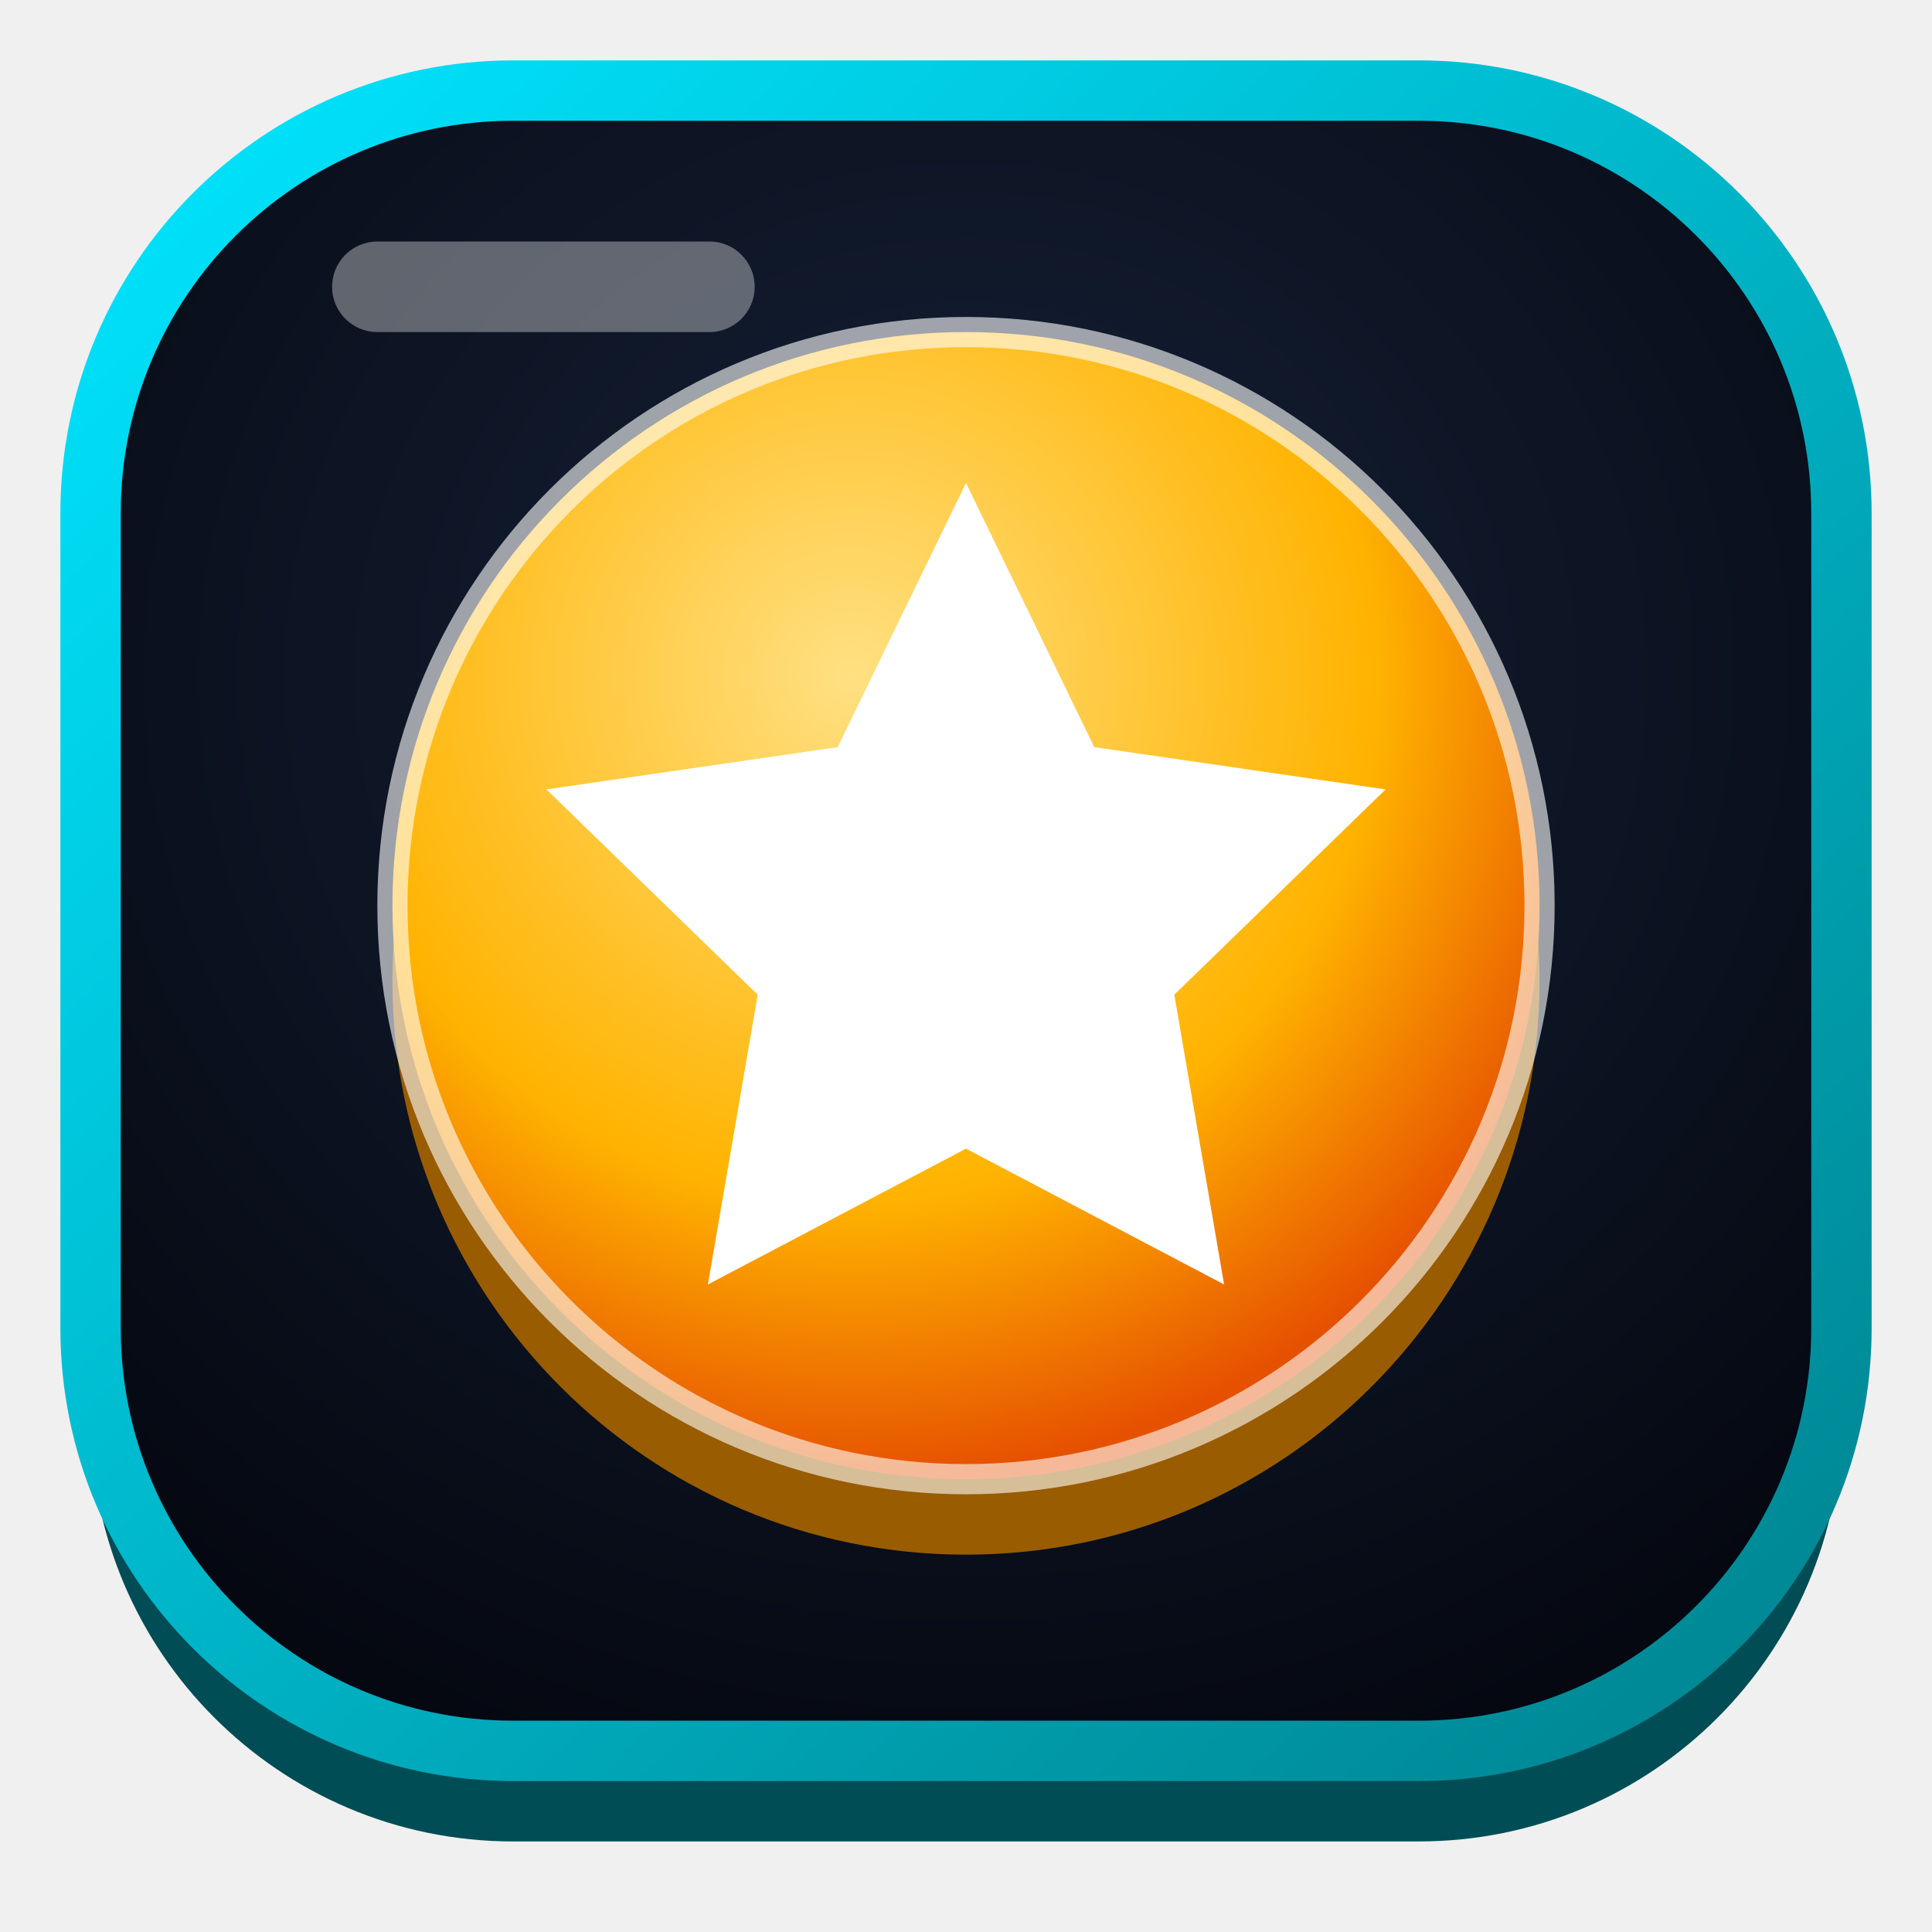
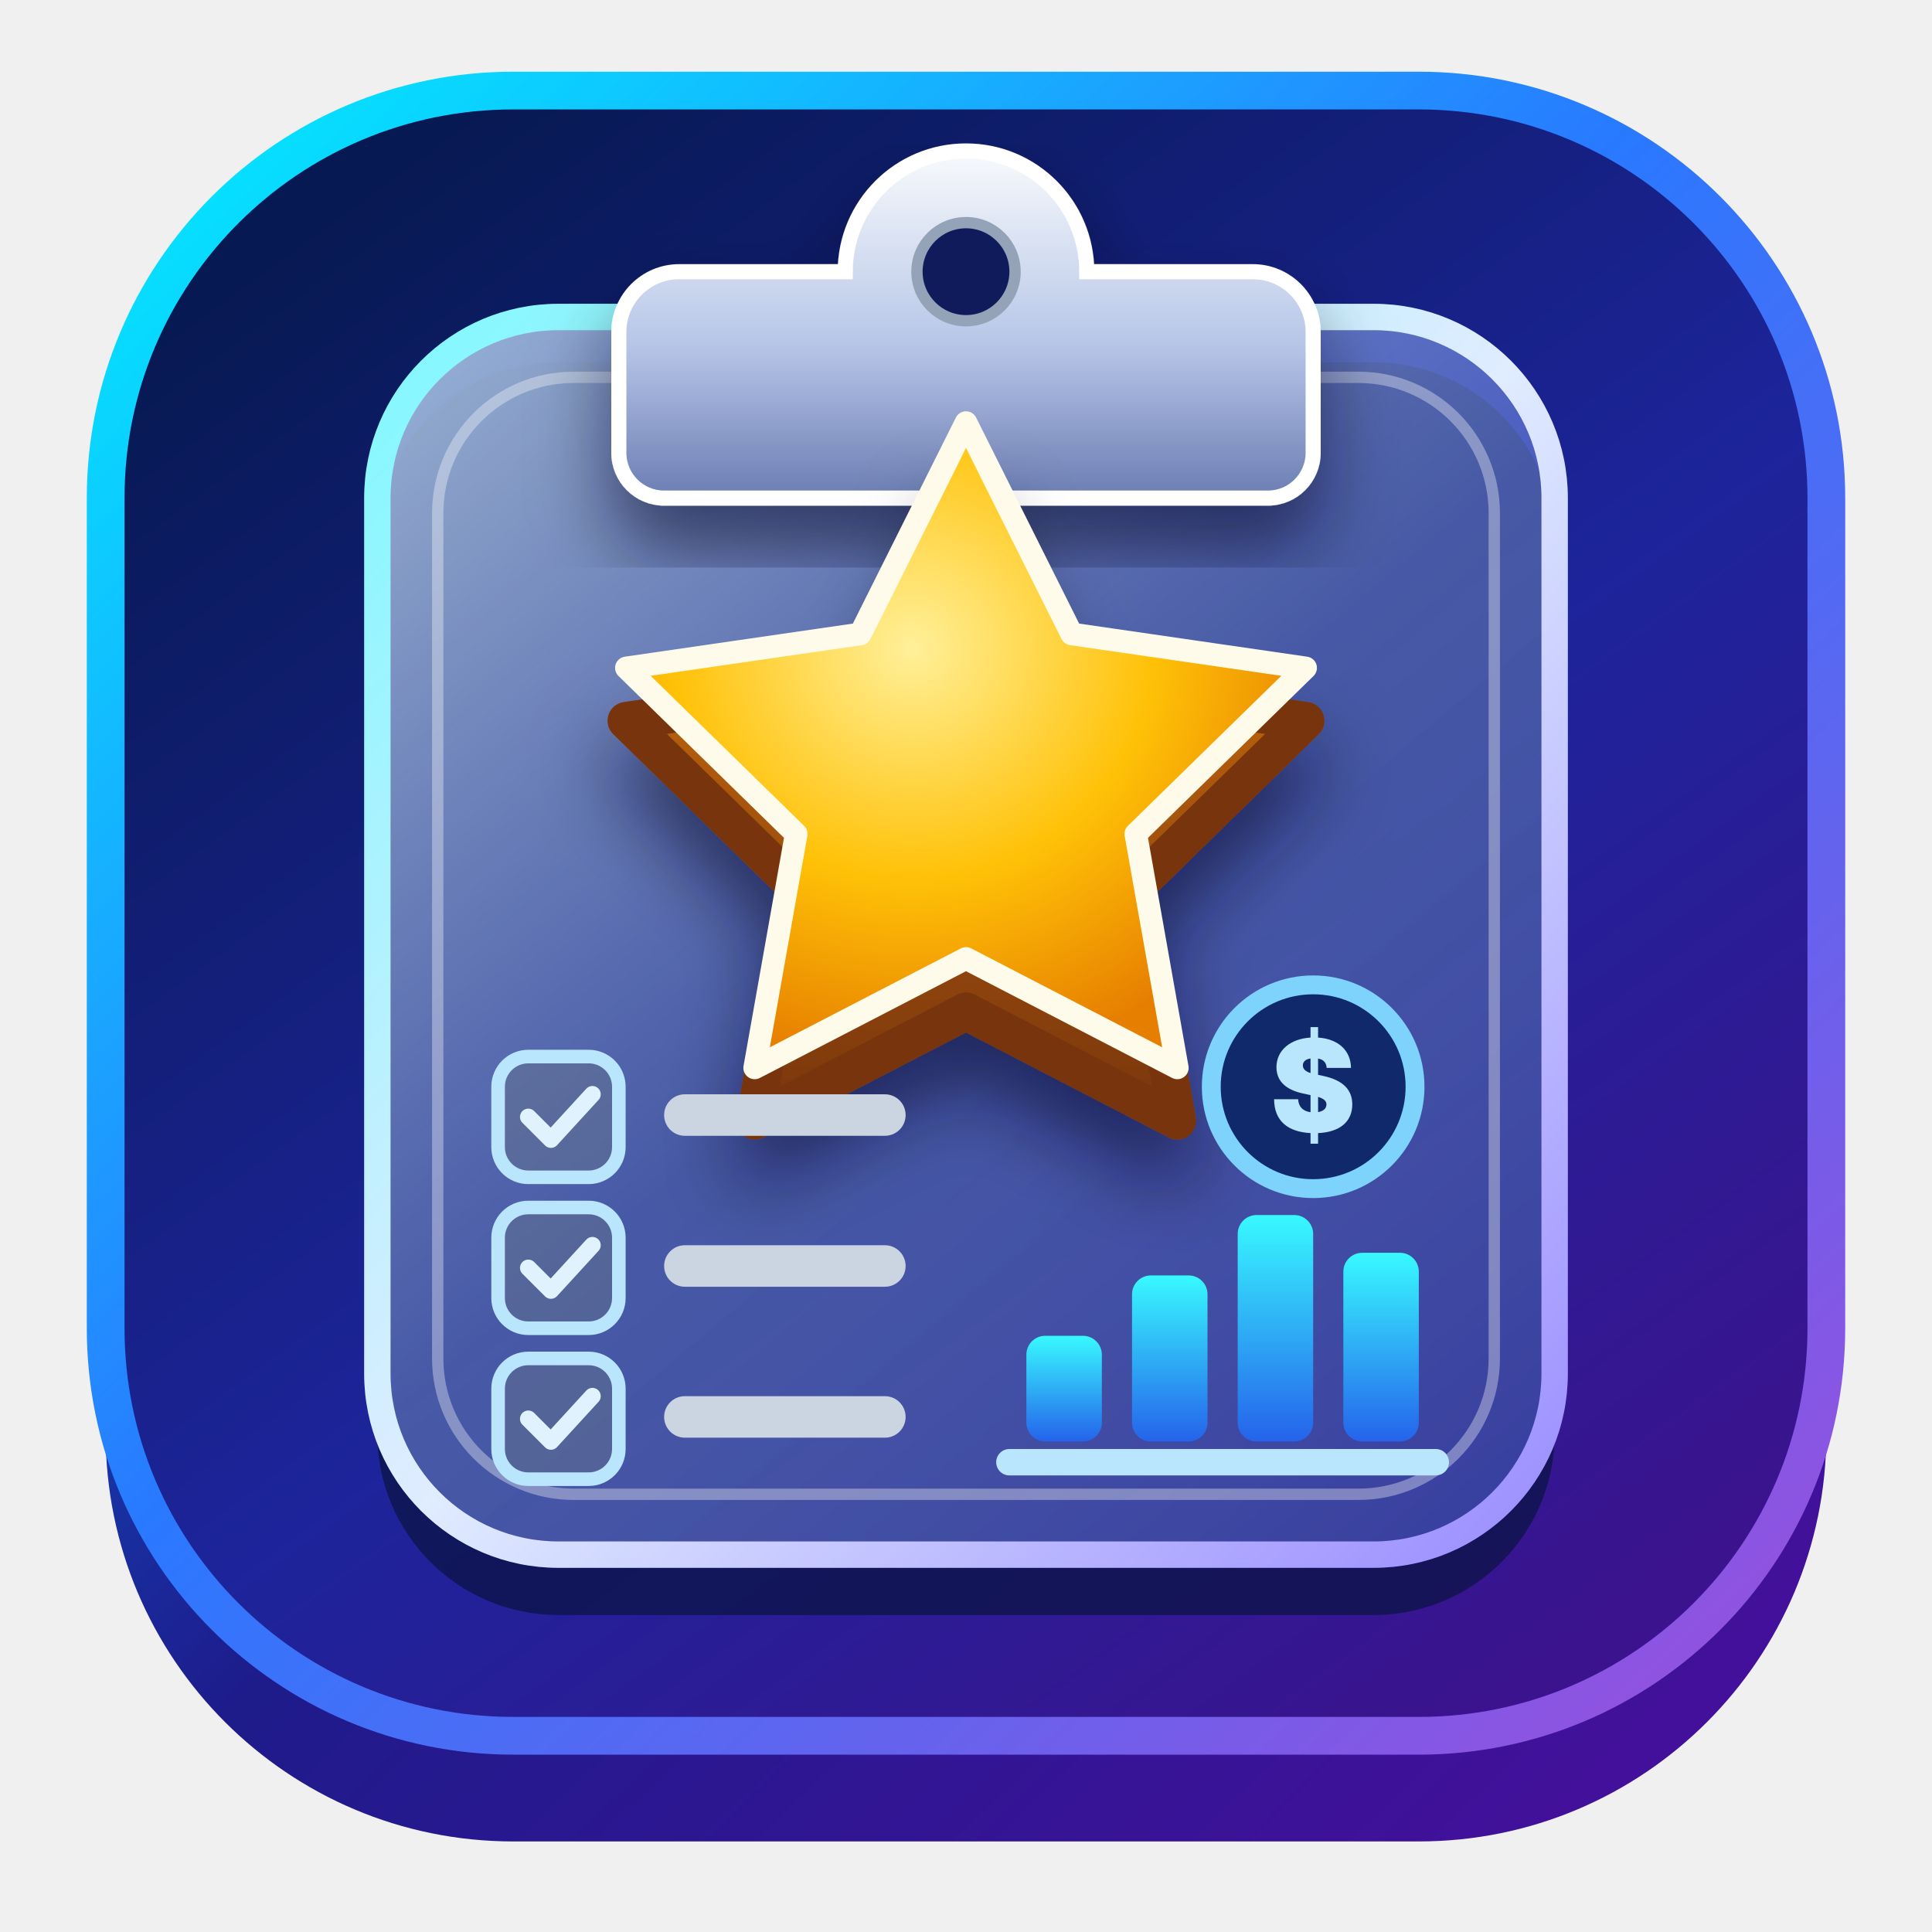
- <svg xmlns="http://www.w3.org/2000/svg" viewBox="0 0 128 128" width="128" height="128">
+ <svg xmlns="http://www.w3.org/2000/svg" viewBox="0 0 256 256" width="256" height="256">
  <defs>
-     <radialGradient id="bgGrad" cx="50%" cy="35%" r="70%">
-       <stop offset="0%" stop-color="#162238" />
-       <stop offset="100%" stop-color="#050811" />
+     <linearGradient id="baseLip" x1="0%" y1="0%" x2="100%" y2="100%">
+       <stop offset="0%" stop-color="#0088FF" />
+       <stop offset="50%" stop-color="#1E1B8B" />
+       <stop offset="100%" stop-color="#4A0E9E" />
+     </linearGradient>
+     <linearGradient id="baseFace" x1="15%" y1="5%" x2="85%" y2="95%">
+       <stop offset="0%" stop-color="#071952" />
+       <stop offset="55%" stop-color="#1D249B" />
+       <stop offset="100%" stop-color="#3B138E" />
+     </linearGradient>
+     <linearGradient id="cyanRim" x1="0%" y1="0%" x2="100%" y2="100%">
+       <stop offset="0%" stop-color="#00F0FF" />
+       <stop offset="45%" stop-color="#2979FF" />
+       <stop offset="100%" stop-color="#9D4EDD" />
+     </linearGradient>
+     <linearGradient id="boardGlass" x1="10%" y1="0%" x2="90%" y2="100%">
+       <stop offset="0%" stop-color="#C8E4FF" stop-opacity="0.72" />
+       <stop offset="50%" stop-color="#7B96EC" stop-opacity="0.52" />
+       <stop offset="100%" stop-color="#4C58C6" stop-opacity="0.65" />
+     </linearGradient>
+     <linearGradient id="boardRim" x1="0%" y1="0%" x2="100%" y2="100%">
+       <stop offset="0%" stop-color="#80F8FF" />
+       <stop offset="50%" stop-color="#E0ECFF" />
+       <stop offset="100%" stop-color="#9A8CFF" />
+     </linearGradient>
+     <linearGradient id="silverClip" x1="0%" y1="0%" x2="0%" y2="100%">
+       <stop offset="0%" stop-color="#F8FAFC" />
+       <stop offset="55%" stop-color="#B8C7E8" />
+       <stop offset="100%" stop-color="#6B7DB3" />
+     </linearGradient>
+     <linearGradient id="goldExtrude" x1="0%" y1="0%" x2="0%" y2="100%">
+       <stop offset="0%" stop-color="#D97706" />
+       <stop offset="100%" stop-color="#78350F" />
+     </linearGradient>
+     <radialGradient id="goldStarFace" cx="42%" cy="35%" r="65%">
+       <stop offset="0%" stop-color="#FFF099" />
+       <stop offset="55%" stop-color="#FFC107" />
+       <stop offset="100%" stop-color="#E67E00" />
    </radialGradient>
-     <radialGradient id="goldGrad" cx="40%" cy="30%" r="70%">
-       <stop offset="0%" stop-color="#FFE082" />
-       <stop offset="65%" stop-color="#FFB300" />
-       <stop offset="100%" stop-color="#E65100" />
-     </radialGradient>
-     <linearGradient id="cyanRim" x1="0%" y1="0%" x2="100%" y2="100%">
-       <stop offset="0%" stop-color="#00E5FF" />
-       <stop offset="100%" stop-color="#00838F" />
+     <linearGradient id="chartBar" x1="0%" y1="0%" x2="0%" y2="100%">
+       <stop offset="0%" stop-color="#38F9FF" />
+       <stop offset="100%" stop-color="#2563EB" />
    </linearGradient>
+     <filter id="dropShadow" x="-15%" y="-15%" width="130%" height="135%">
+       <feDropShadow dx="0" dy="6" stdDeviation="5" flood-color="#03071E" flood-opacity="0.55" />
+     </filter>
  </defs>
-   <rect x="6" y="10" width="116" height="112" rx="28" fill="#004D56" />
-   <rect x="6" y="6" width="116" height="110" rx="28" fill="url(#bgGrad)" stroke="url(#cyanRim)" stroke-width="4" />
-   <rect x="22" y="16" width="28" height="6" rx="3" fill="#FFFFFF" opacity="0.35" />
-   <circle cx="64" cy="65" r="38" fill="#995C00" />
-   <circle cx="64" cy="60" r="38" fill="url(#goldGrad)" stroke="#FFFFFF" stroke-width="2" stroke-opacity="0.6" />
-   <path d="M64 32 L72.5 49.5 L91.8 52.3 L77.8 65.9 L81.1 85.1 L64 76.1 L46.9 85.1 L50.2 65.9 L36.2 52.3 L55.5 49.5 Z" fill="#FFFFFF" />
+   <rect x="14" y="22" width="228" height="222" rx="54" fill="url(#baseLip)" />
+   <rect x="14" y="12" width="228" height="218" rx="54" fill="url(#baseFace)" stroke="url(#cyanRim)" stroke-width="5" />
+   <rect x="50" y="48" width="156" height="166" rx="24" fill="#0B1345" opacity="0.75" />
+   <rect x="50" y="42" width="156" height="164" rx="24" fill="url(#boardGlass)" stroke="url(#boardRim)" stroke-width="3.5" />
+   <rect x="58" y="50" width="140" height="148" rx="18" fill="none" stroke="#FFFFFF" stroke-opacity="0.35" stroke-width="1.5" />
+   <path d="M90 36 H112 A16 16 0 0 1 144 36 H166 A8 8 0 0 1 174 44 V60 A6 6 0 0 1 168 66 H88 A6 6 0 0 1 82 60 V44 A8 8 0 0 1 90 36 Z" fill="url(#silverClip)" stroke="#FFFFFF" stroke-width="2" filter="url(#dropShadow)" />
+   <circle cx="128" cy="36" r="6.5" fill="#101B5B" stroke="#94A3B8" stroke-width="1.5" />
+   <path d="M128 56 L142 84 L173 88.5 L150.5 110.5 L156 141.5 L128 127 L100 141.5 L105.5 110.5 L83 88.5 L114 84 Z" transform="translate(0, 7)" fill="url(#goldExtrude)" stroke="#78350F" stroke-width="5" stroke-linejoin="round" filter="url(#dropShadow)" />
+   <path d="M128 56 L142 84 L173 88.5 L150.5 110.5 L156 141.5 L128 127 L100 141.5 L105.5 110.5 L83 88.5 L114 84 Z" fill="url(#goldStarFace)" stroke="#FFFBEB" stroke-width="3" stroke-linejoin="round" />
+   <rect x="66" y="140" width="16" height="16" rx="4" fill="#64748B" fill-opacity="0.45" stroke="#BAE6FD" stroke-width="1.8" />
+   <path d="M70 148 L73 151 L78.5 145" fill="none" stroke="#E0F2FE" stroke-width="2.2" stroke-linecap="round" stroke-linejoin="round" />
+   <rect x="88" y="145" width="32" height="5.5" rx="2.75" fill="#CBD5E1" />
+   <rect x="66" y="160" width="16" height="16" rx="4" fill="#64748B" fill-opacity="0.45" stroke="#BAE6FD" stroke-width="1.8" />
+   <path d="M70 168 L73 171 L78.5 165" fill="none" stroke="#E0F2FE" stroke-width="2.2" stroke-linecap="round" stroke-linejoin="round" />
+   <rect x="88" y="165" width="32" height="5.5" rx="2.75" fill="#CBD5E1" />
+   <rect x="66" y="180" width="16" height="16" rx="4" fill="#64748B" fill-opacity="0.45" stroke="#BAE6FD" stroke-width="1.8" />
+   <path d="M70 188 L73 191 L78.5 185" fill="none" stroke="#E0F2FE" stroke-width="2.2" stroke-linecap="round" stroke-linejoin="round" />
+   <rect x="88" y="185" width="32" height="5.5" rx="2.75" fill="#CBD5E1" />
+   <circle cx="174" cy="144" r="13.5" fill="#0F296B" stroke="#7DD3FC" stroke-width="2.5" />
+   <text x="174" y="150" text-anchor="middle" fill="#BAE6FD" font-family="Inter, Arial, sans-serif" font-weight="900" font-size="17">$</text>
+   <rect x="136" y="177" width="10" height="14" rx="2.5" fill="url(#chartBar)" />
+   <rect x="150" y="169" width="10" height="22" rx="2.5" fill="url(#chartBar)" />
+   <rect x="164" y="161" width="10" height="30" rx="2.5" fill="url(#chartBar)" />
+   <rect x="178" y="166" width="10" height="25" rx="2.5" fill="url(#chartBar)" />
+   <rect x="132" y="192" width="60" height="3.5" rx="1.75" fill="#BAE6FD" />
</svg>
